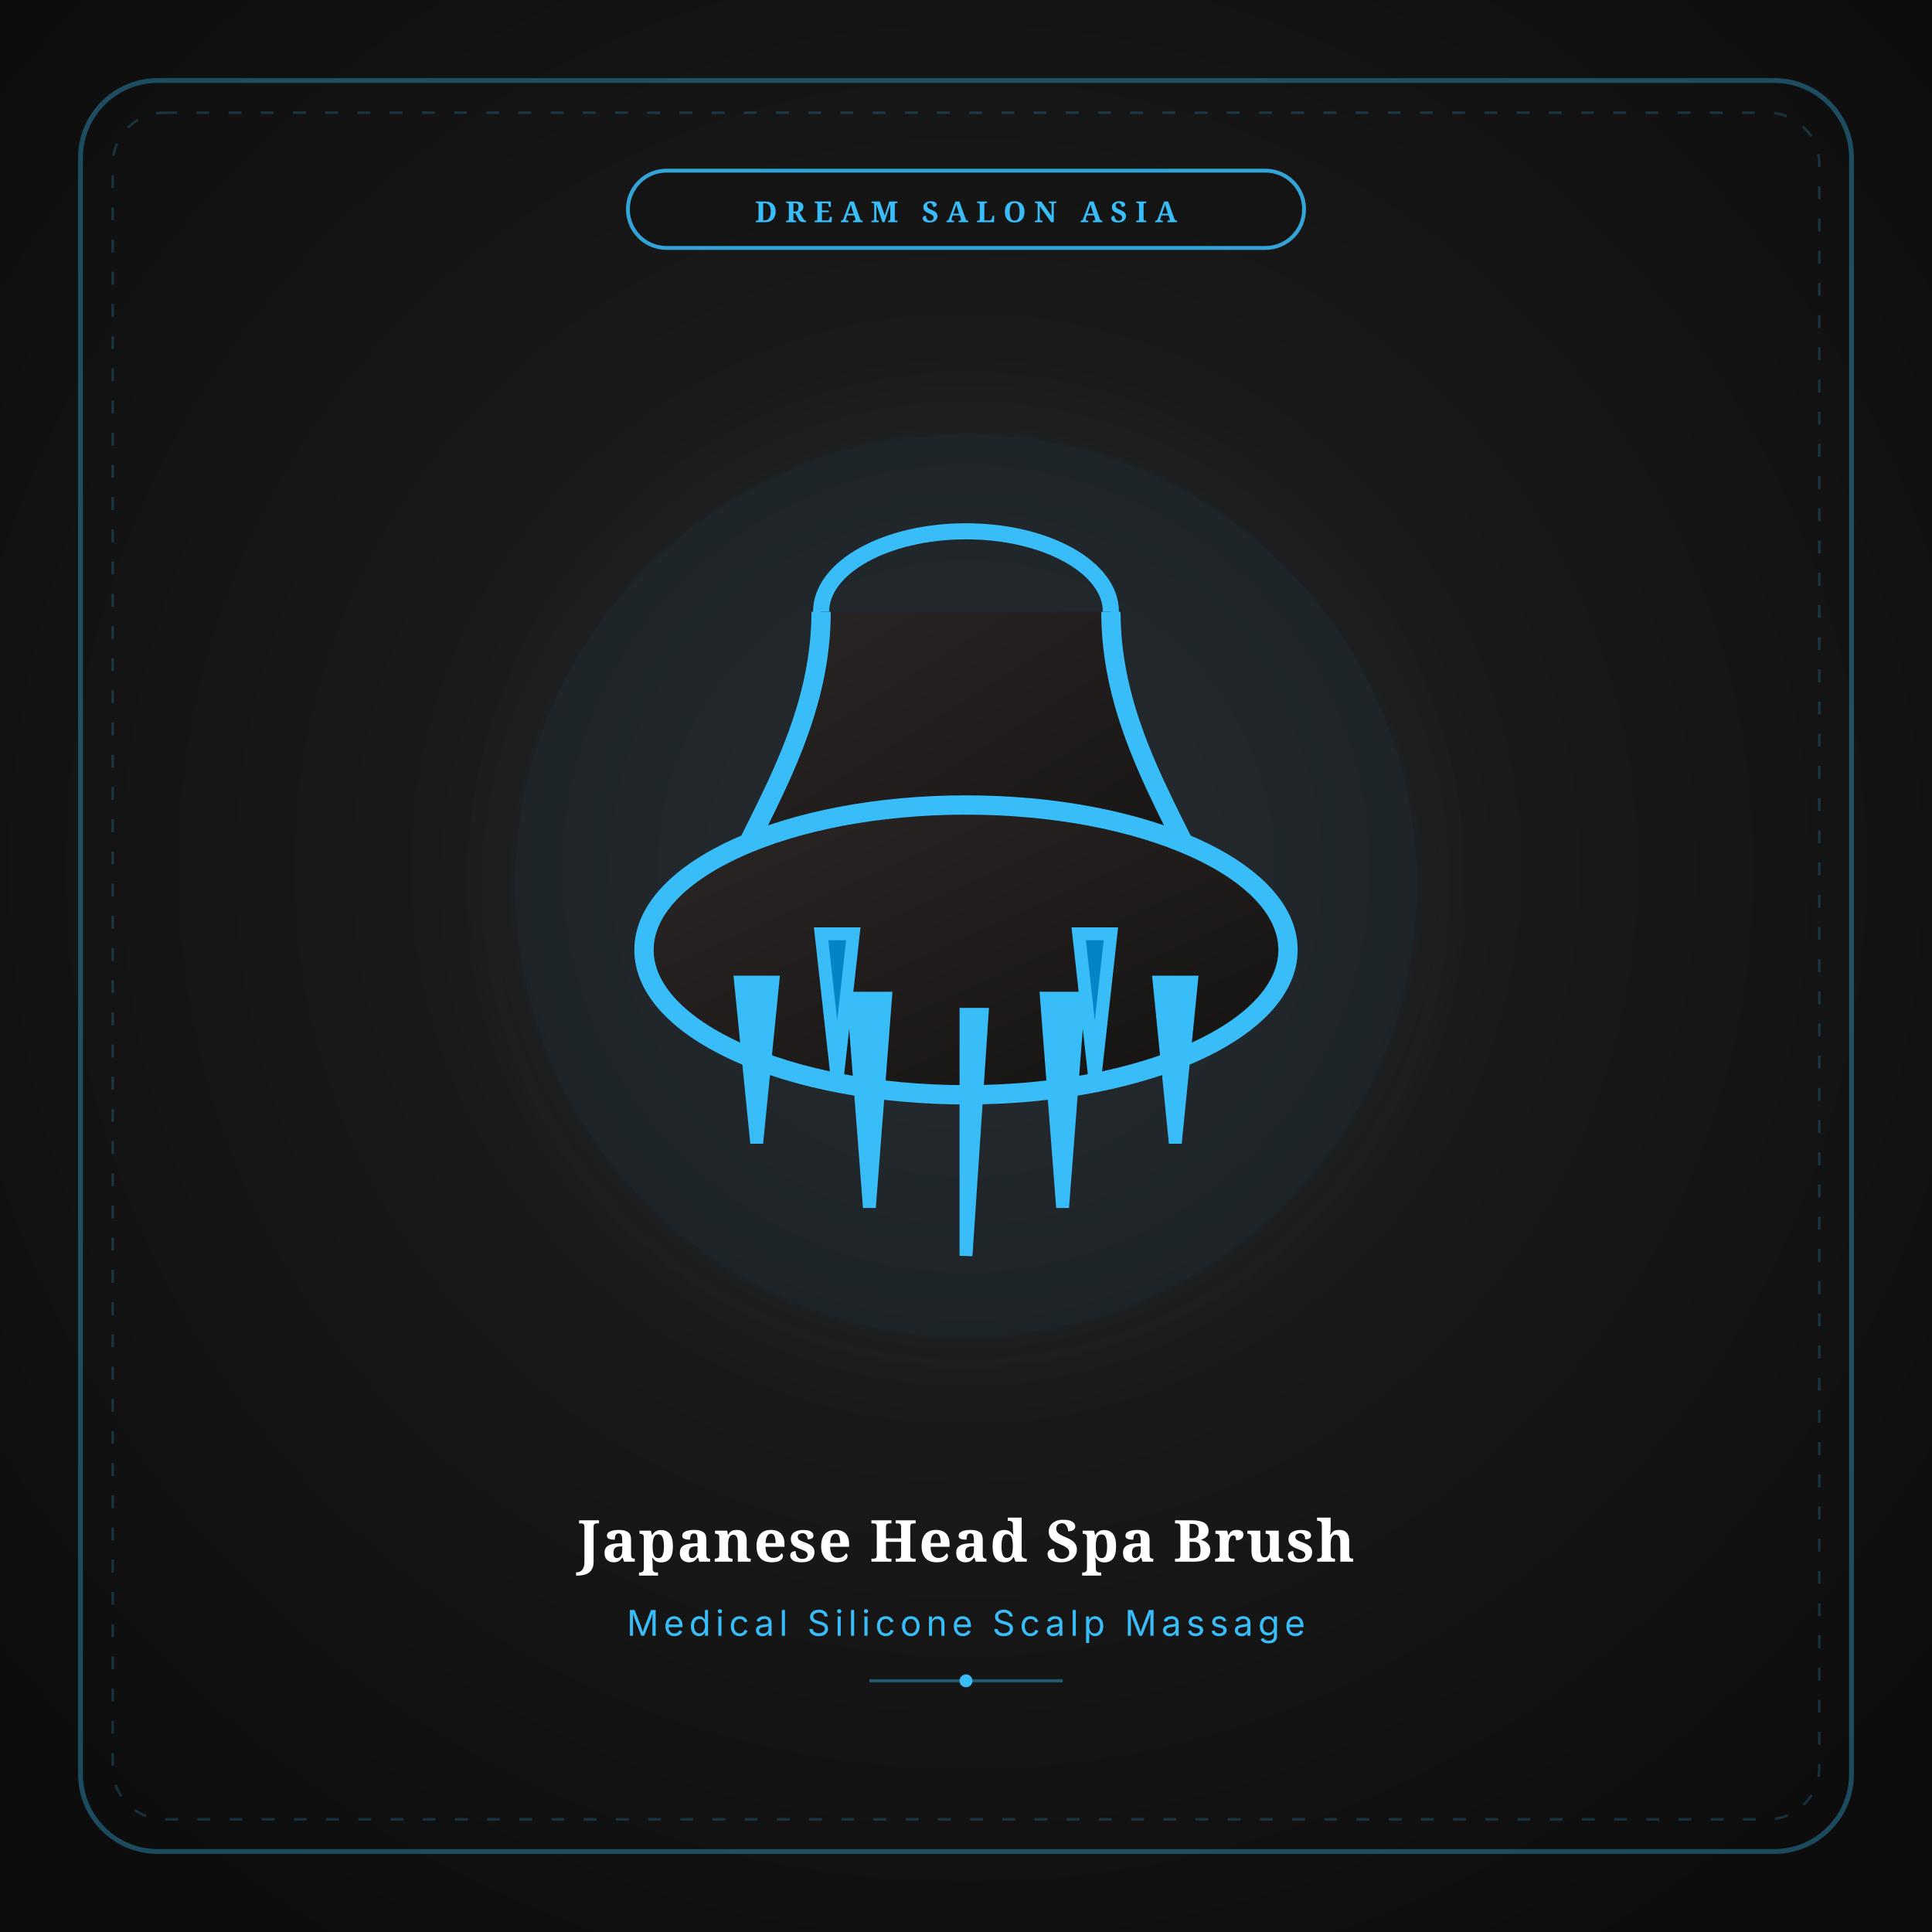
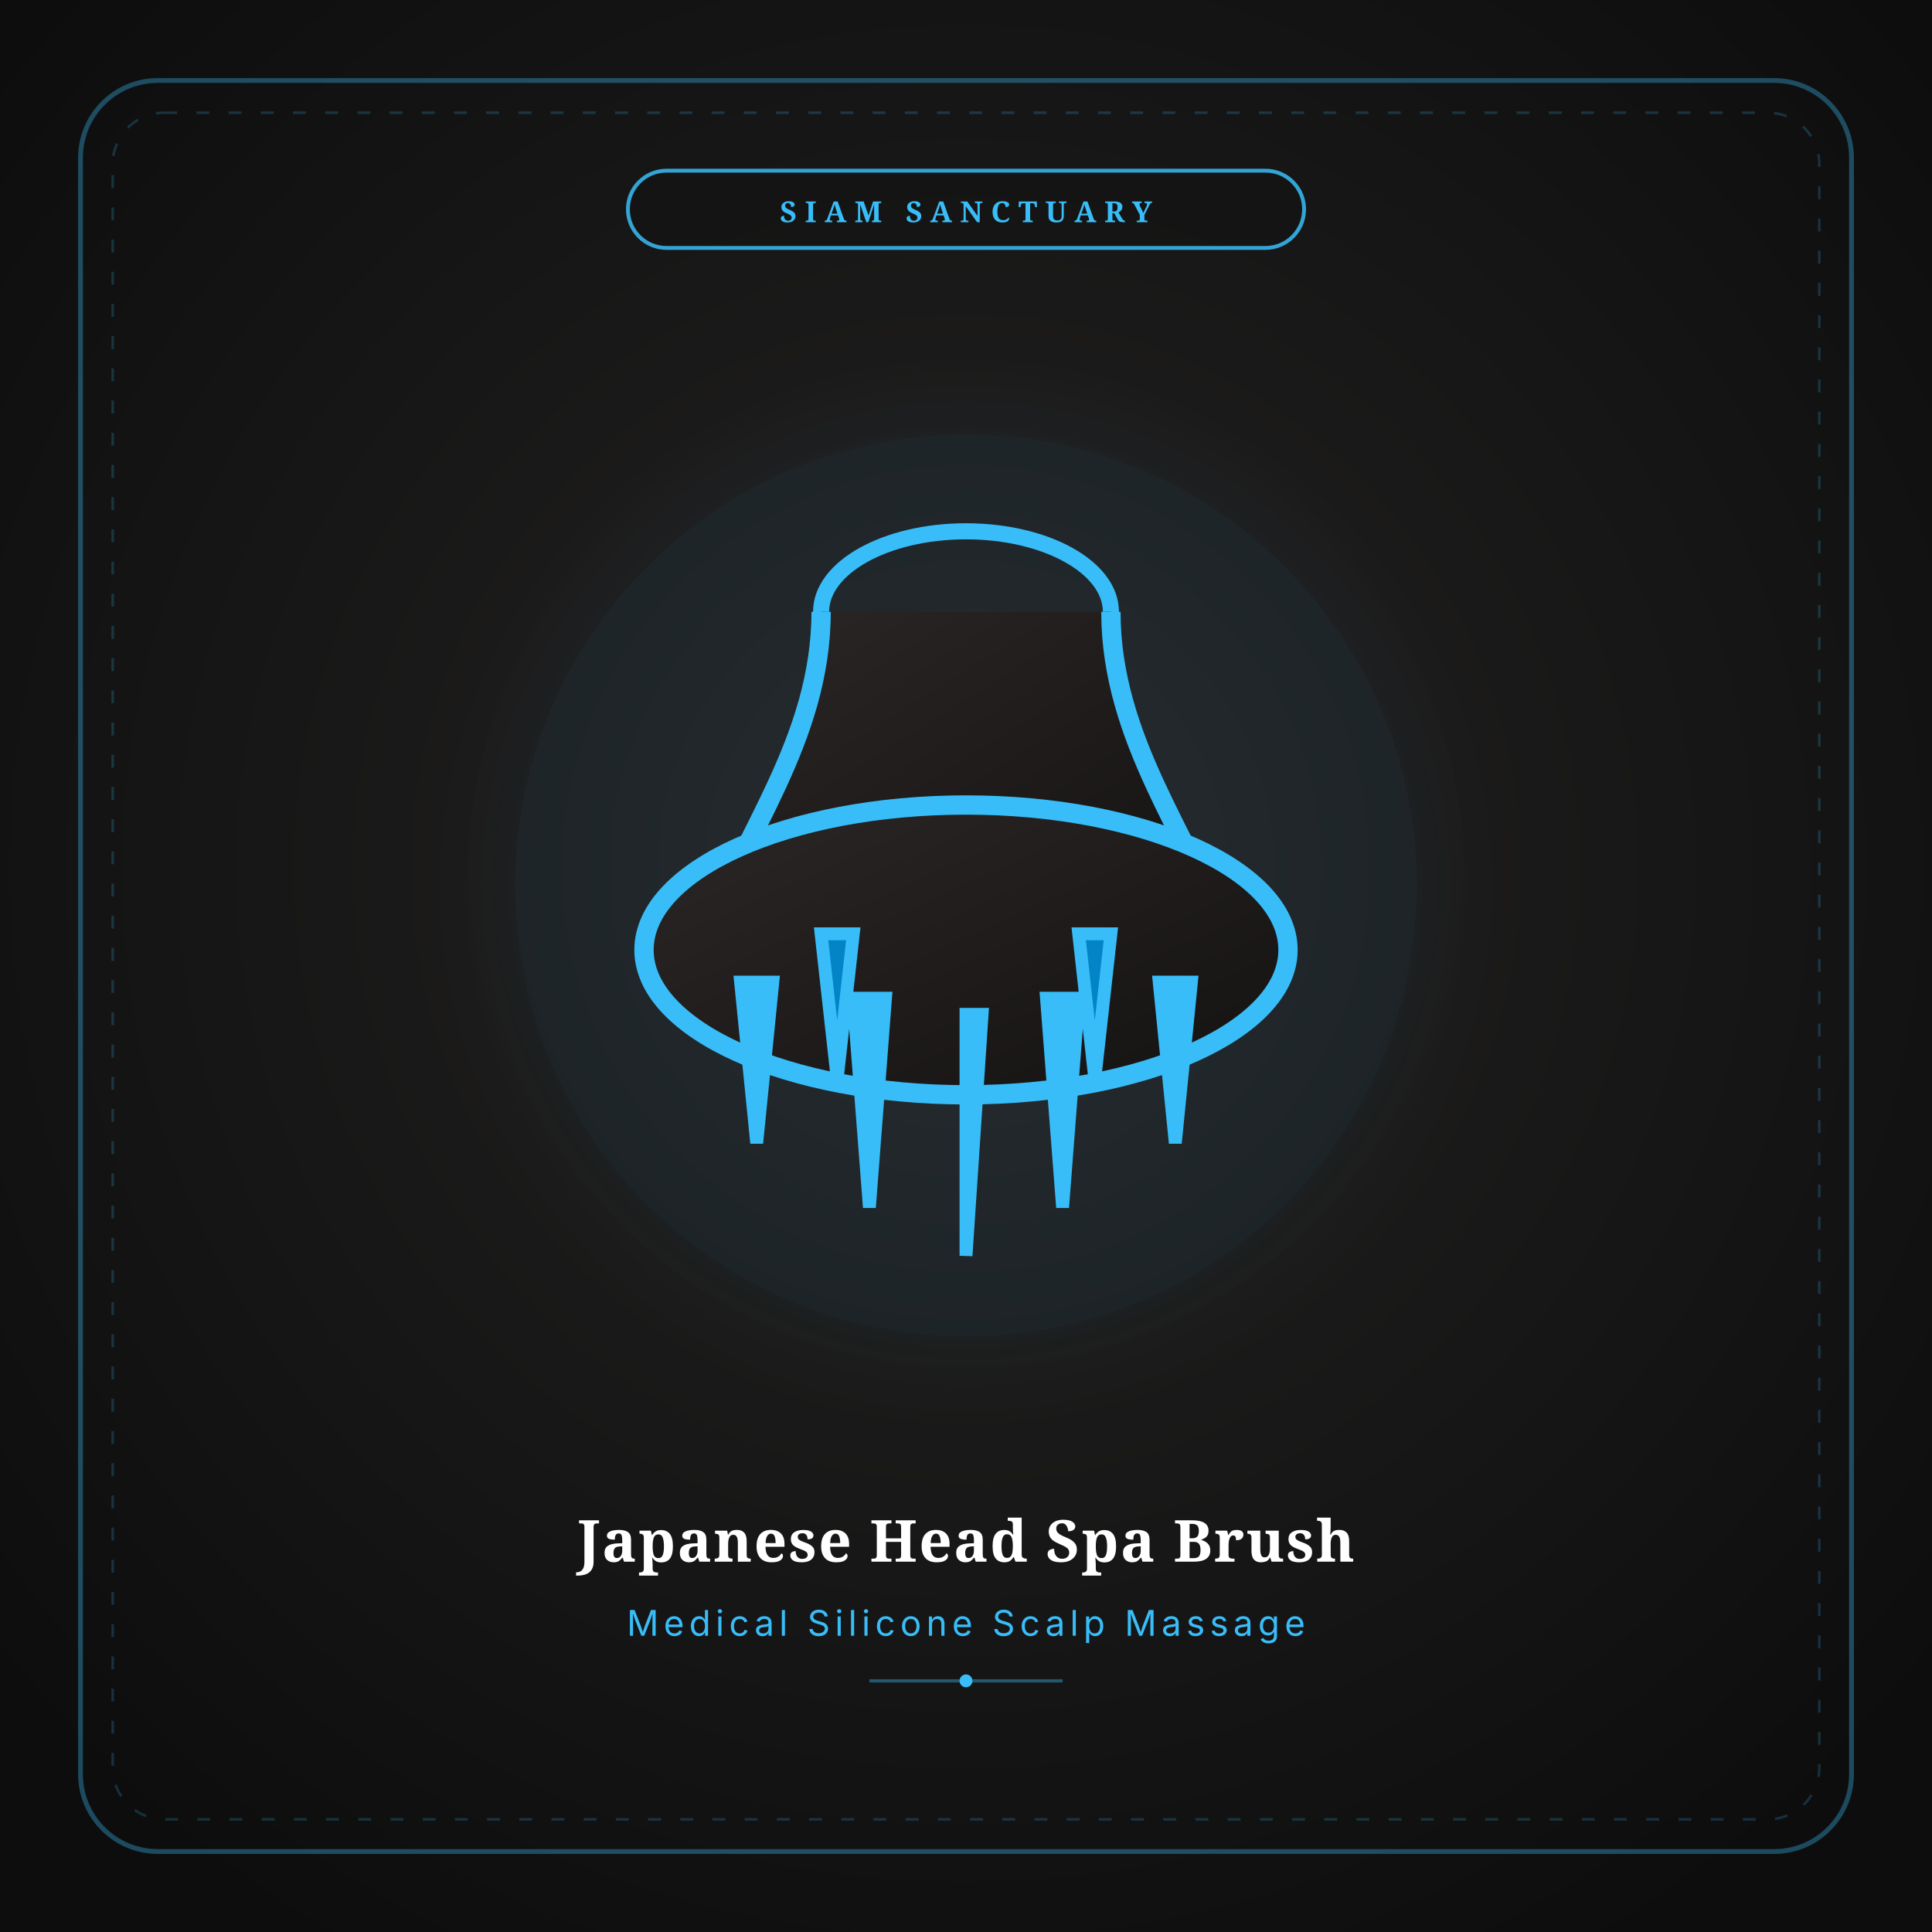
<svg xmlns="http://www.w3.org/2000/svg" viewBox="0 0 600 600" width="100%" height="100%">
  <defs>
    <radialGradient id="bgGlow" cx="50%" cy="45%" r="65%">
      <stop offset="0%" stop-color="#262322" />
      <stop offset="60%" stop-color="#161616" />
      <stop offset="100%" stop-color="#0d0d0d" />
    </radialGradient>
    <linearGradient id="grad1" x1="0%" y1="0%" x2="100%" y2="100%">
      <stop offset="0%" stop-color="#2a2726" />
      <stop offset="50%" stop-color="#1f1c1b" />
      <stop offset="100%" stop-color="#141312" />
    </linearGradient>
    <filter id="glow" x="-20%" y="-20%" width="140%" height="140%">
      <feGaussianBlur stdDeviation="15" result="blur" />
      <feComposite in="SourceGraphic" in2="blur" operator="over" />
    </filter>
  </defs>
  <rect width="600" height="600" fill="url(#bgGlow)" />
  <rect x="25" y="25" width="550" height="550" rx="24" fill="none" stroke="#38bdf8" stroke-width="1.5" opacity="0.35" />
  <rect x="35" y="35" width="530" height="530" rx="16" fill="none" stroke="#38bdf8" stroke-width="0.8" opacity="0.2" stroke-dasharray="4 6" />
  <g transform="translate(300, 65)">
    <rect x="-105" y="-12" width="210" height="24" rx="12" fill="#141414" stroke="#38bdf8" stroke-width="1.2" opacity="0.85" />
-     <text x="0" y="4" fill="#38bdf8" font-size="9" font-family="'Cinzel', 'Playfair Display', serif" font-weight="600" text-anchor="middle" letter-spacing="2.5">DREAM SALON ASIA</text>
+     <text x="0" y="4" fill="#38bdf8" font-size="9" font-family="'Cinzel', 'Playfair Display', serif" font-weight="600" text-anchor="middle" letter-spacing="2.5">SIAM SANCTUARY</text>
  </g>
  <circle cx="300" cy="275" r="140" fill="#38bdf8" opacity="0.06" filter="url(#glow)" />
  <g transform="translate(300, 280)" stroke="#38bdf8" stroke-width="4" fill="none">
    <ellipse cx="0" cy="-90" rx="45" ry="25" stroke="#38bdf8" stroke-width="5" fill="none" />
    <path d="M -45 -90 C -45 -50 -70 -20 -80 10 L 80 10 C 70 -20 45 -50 45 -90" fill="url(#grad1)" stroke="#38bdf8" stroke-width="6" />
    <ellipse cx="0" cy="15" rx="100" ry="45" fill="url(#grad1)" stroke="#38bdf8" stroke-width="6" />
    <polygon points="-70,25 -65,75 -60,25" fill="#38bdf8" />
    <polygon points="-35,30 -30,95 -25,30" fill="#38bdf8" />
    <polygon points="0,35 0,110 5,35" fill="#38bdf8" />
    <polygon points="35,30 30,95 25,30" fill="#38bdf8" />
    <polygon points="70,25 65,75 60,25" fill="#38bdf8" />
    <polygon points="-45,10 -40,55 -35,10" fill="#0284c7" />
    <polygon points="45,10 40,55 35,10" fill="#0284c7" />
  </g>
  <g transform="translate(300, 500)">
    <text x="0" y="-15" fill="#ffffff" font-size="18" font-family="'Playfair Display', serif" font-weight="600" text-anchor="middle" letter-spacing="0.5">Japanese Head Spa Brush</text>
    <text x="0" y="8" fill="#38bdf8" font-size="11" font-family="'Inter', sans-serif" font-weight="400" text-anchor="middle" letter-spacing="1.5">Medical Silicone Scalp Massage</text>
    <line x1="-30" y1="22" x2="30" y2="22" stroke="#38bdf8" stroke-width="1" opacity="0.4" />
    <circle cx="0" cy="22" r="2" fill="#38bdf8" />
  </g>
</svg>
